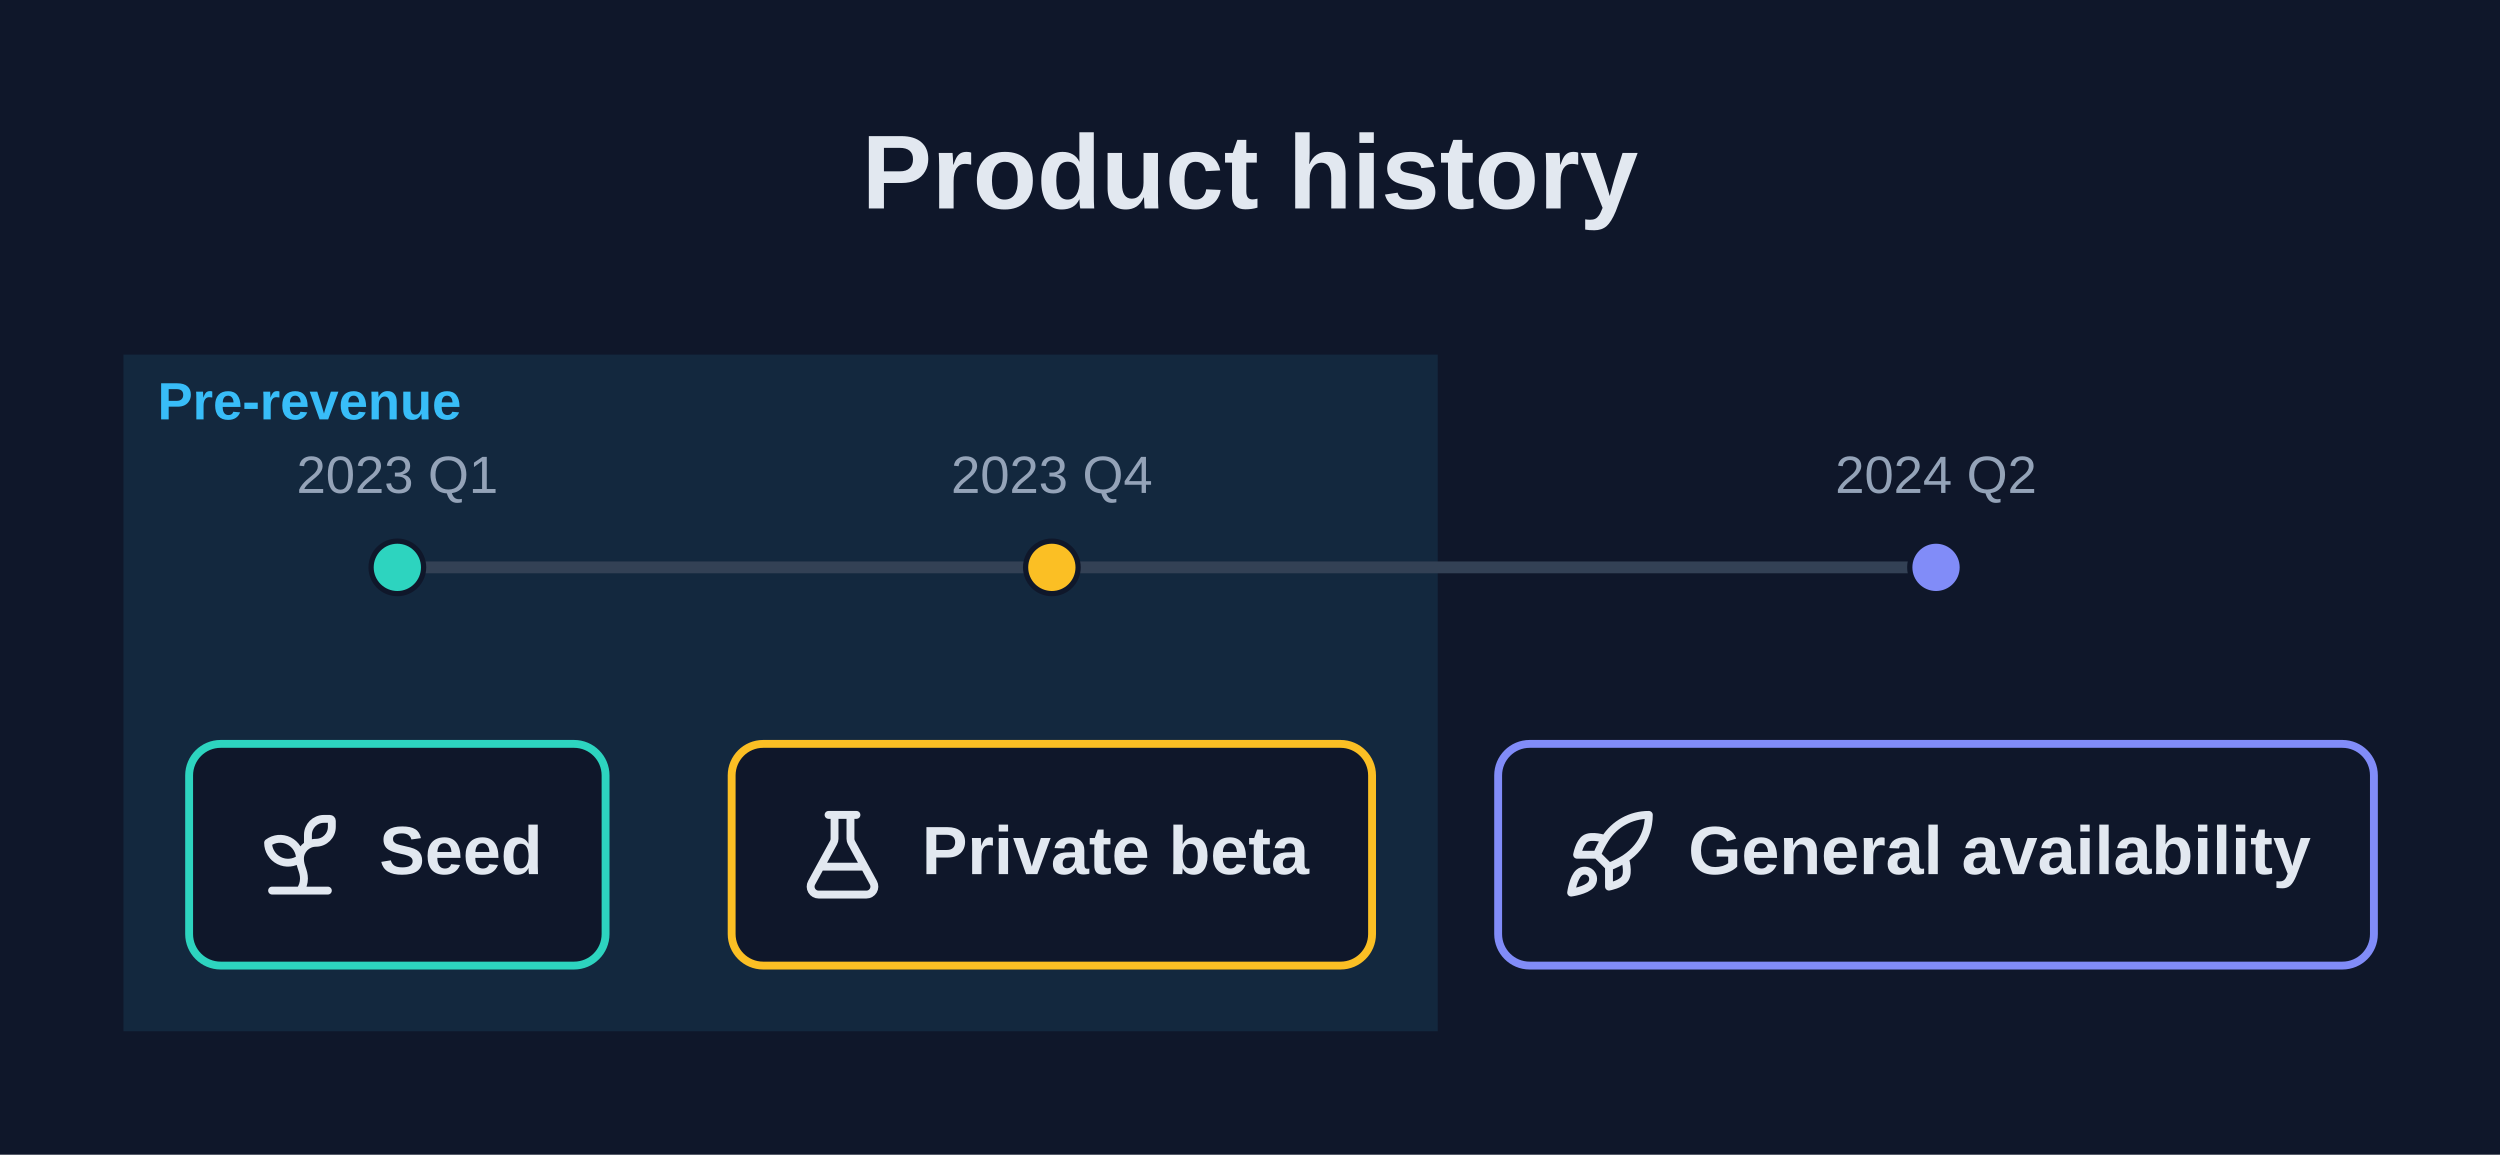
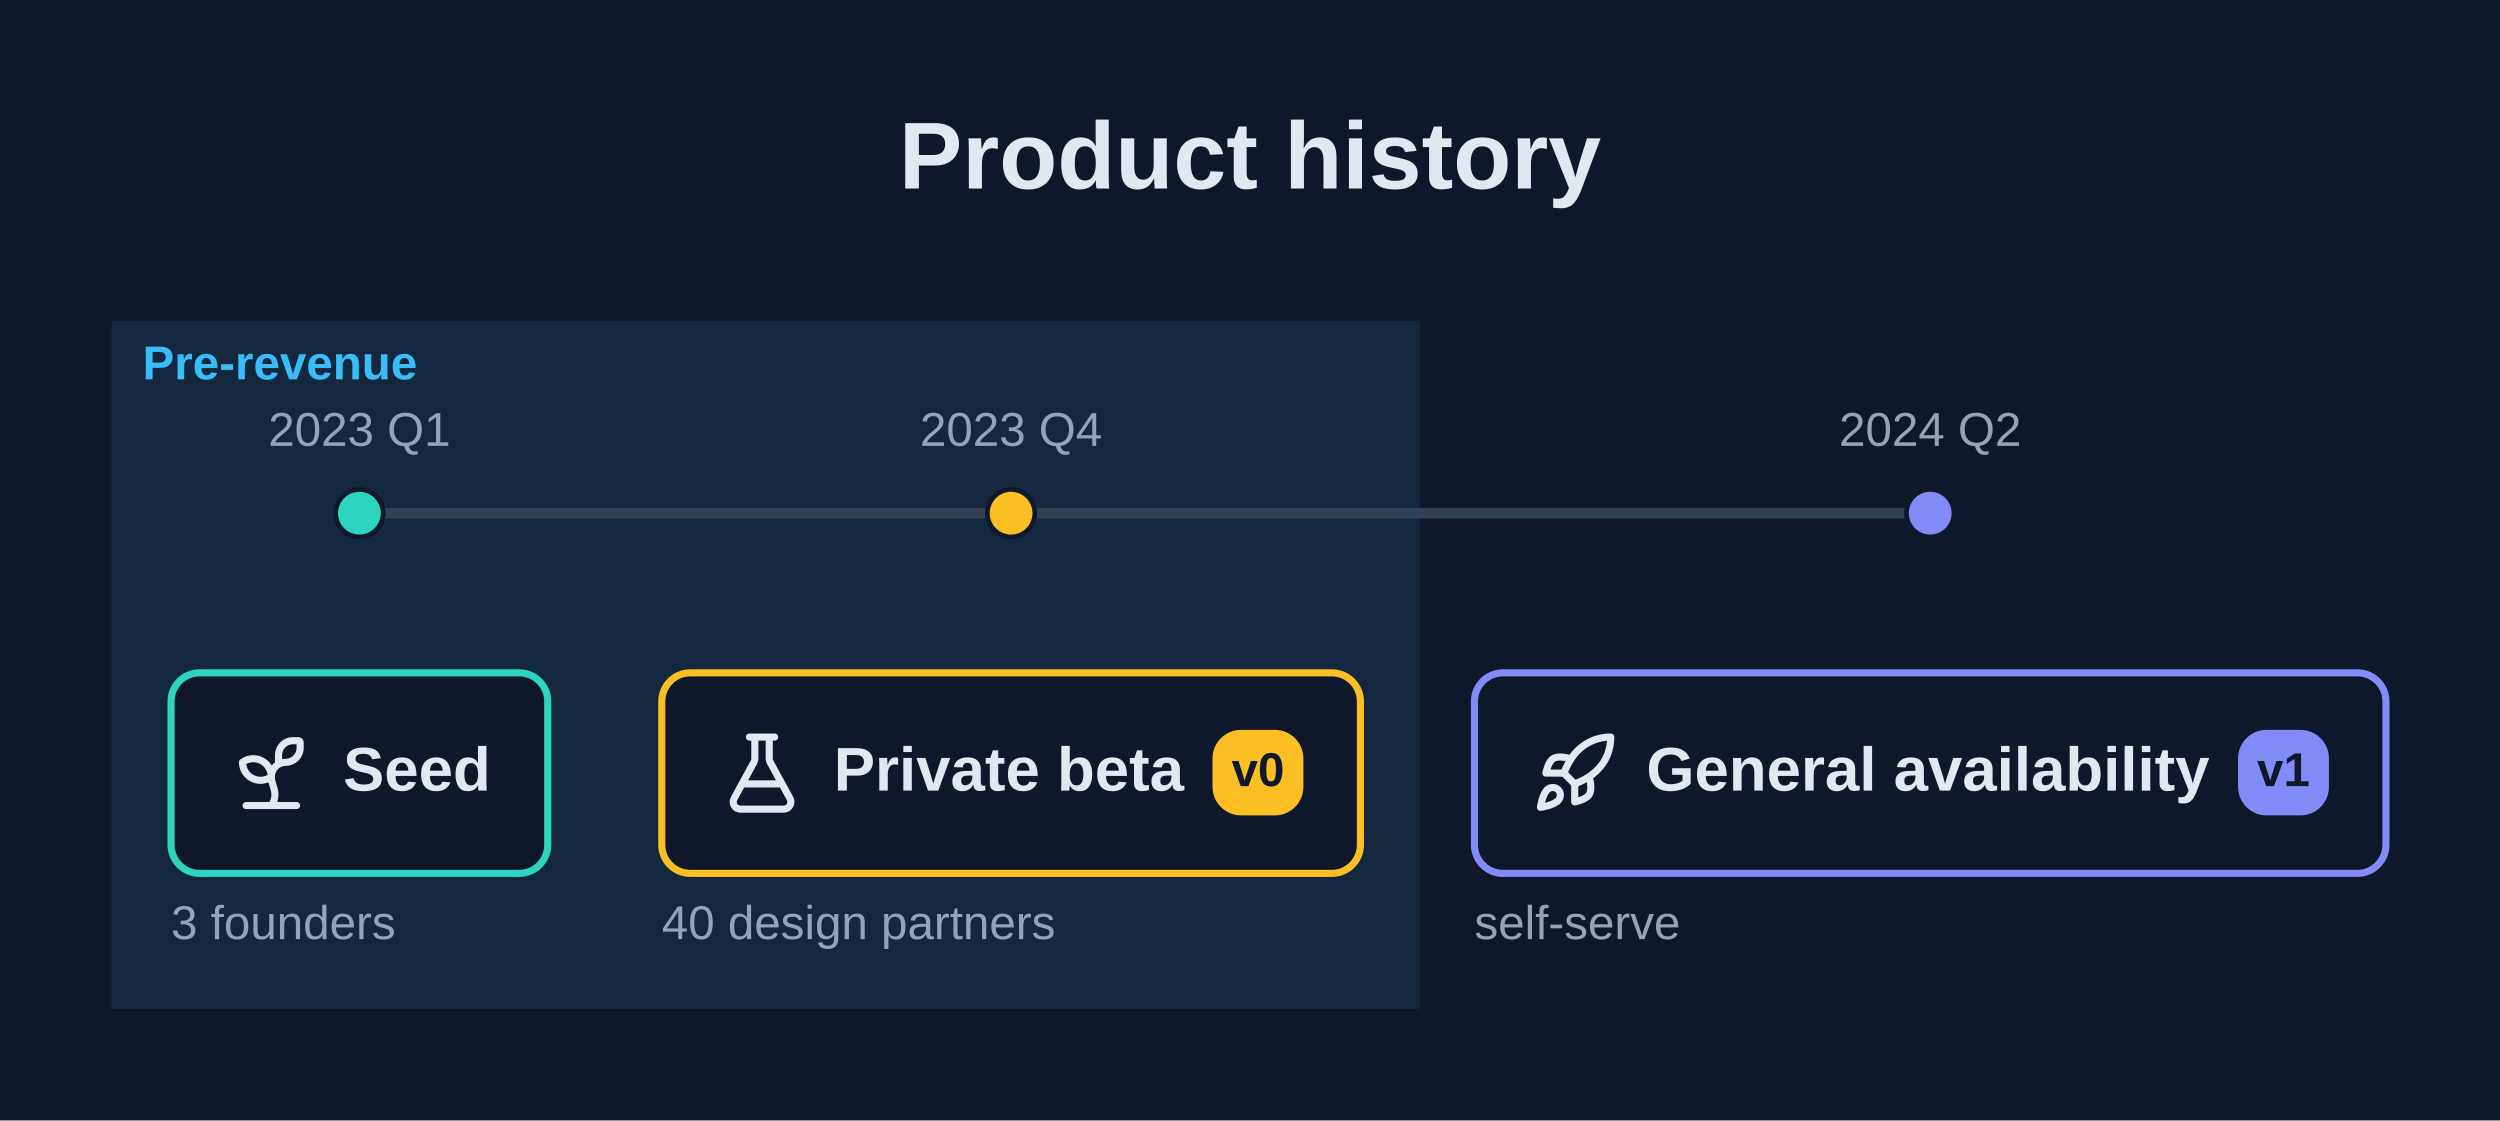
- <svg xmlns="http://www.w3.org/2000/svg" width="475.879" height="219.8" viewBox="-237.939 -24.0 475.879 219.8" role="img">
+ <svg xmlns="http://www.w3.org/2000/svg" width="526.125" height="235.8" viewBox="-263.062 -24.0 526.125 235.8" role="img">
  <defs>
    <marker id="arrow" viewBox="-10 -4 10 8" refX="0" refY="0" orient="auto" markerWidth="10" markerHeight="8">
      <path d="M -10 -4 L 0 0 L -10 4 Z" fill="rgba(0,0,0,1.0)" stroke="rgba(0,0,0,0.0)" stroke-width="1.0" />
    </marker>
    <marker id="prism-arrow" viewBox="-5 -2 5 4" refX="0" refY="0" orient="auto" markerWidth="5" markerHeight="4">
      <path d="M -5 -2 L 0 0 L -5 2 Z" fill="rgba(148,163,184,1.0)" stroke="rgba(148,163,184,1.0)" stroke-width="0" />
    </marker>
  </defs>
-   <g transform="translate(0.0 85.9) rotate(0.0) scale(1.0 1.0)">
-     <rect x="-237.939" y="-109.9" width="475.879" height="219.8" stroke="rgba(0,0,0,0.0)" fill="rgba(15,23,42,1.0)" />
+   <g transform="translate(0.0 93.9) rotate(0.0) scale(1.0 1.0)">
+     <rect x="-263.062" y="-117.9" width="526.125" height="235.8" stroke="rgba(0,0,0,0.0)" fill="rgba(15,23,42,1.0)" />
  </g>
  <g transform="translate(0.0 10.0) rotate(0.0) scale(1.0 1.0)">
    <text x="0" y="0" font-family="Arial, Helvetica, sans-serif" font-size="20.0" font-weight="700" fill="rgba(226,232,240,1.0)" text-anchor="middle" dominant-baseline="middle">Product history</text>
  </g>
-   <g transform="translate(-201.9394 138.7) rotate(0.0) scale(1.0 1.0)">
-     <g transform="translate(112.5872 -30.8) rotate(0.0) scale(1.0 1.0)" style="opacity: 0.1;">
-       <rect x="-124.587" y="-63.9" width="249.174" height="127.8" stroke="rgba(56,189,248,1.0)" fill="rgba(56,189,248,1.0)" />
+   <g transform="translate(-227.0625 138.7) rotate(0.0) scale(1.0 1.0)">
+     <g transform="translate(125.1487 -22.8) rotate(0.0) scale(1.0 1.0)" style="opacity: 0.1;">
+       <rect x="-137.149" y="-71.9" width="274.297" height="143.8" stroke="rgba(56,189,248,1.0)" fill="rgba(56,189,248,1.0)" />
    </g>
    <g transform="translate(-6.0 -85.7) rotate(0.0) scale(1.0 1.0)">
      <text x="0" y="0" font-family="Arial, Helvetica, sans-serif" font-size="10.0" font-weight="700" fill="rgba(56,189,248,1.0)" text-anchor="start" dominant-baseline="middle">Pre-revenue</text>
    </g>
-     <path d="M 39.636 -54.7 L 332.527 -54.7" fill="rgba(0,0,0,0.0)" stroke="rgba(51,65,85,1.0)" stroke-width="2.25" />
+     <path d="M 39.636 -54.7 L 370.211 -54.7" fill="rgba(0,0,0,0.0)" stroke="rgba(51,65,85,1.0)" stroke-width="2.25" />
    <g transform="translate(12.0 0.0) rotate(0.0) scale(1.0 1.0)">
      <rect x="-12.0" y="-21.1" width="79.272" height="42.2" rx="6.0" ry="6.0" fill="rgba(15,23,42,1.0)" stroke="rgba(45,212,191,1.0)" stroke-width="1.5" />
      <g transform="translate(9.1 0.0) rotate(0.0) scale(1.0 1.0)">
        <g transform="scale(0.7583333) translate(-12.0 -12.0)">
          <path d="M14 9.536V7a4 4 0 0 1 4-4h1.5a.5.5 0 0 1 .5.5V5a4 4 0 0 1-4 4 4 4 0 0 0-4 4c0 2 1 3 1 5a5 5 0 0 1-1 3M4 9a5 5 0 0 1 8 4 5 5 0 0 1-8-4M5 21h14" fill="none" stroke="rgba(226,232,240,1.0)" stroke-width="1.978" stroke-linecap="round" stroke-linejoin="round" />
        </g>
      </g>
      <g transform="translate(39.73589 -6.5) rotate(0.0) scale(1.0 1.0)">
        <g transform="translate(0.0 6.5) rotate(0.0) scale(1.0 1.0)">
          <text x="0" y="0" font-family="Arial, Helvetica, sans-serif" font-size="13.0" font-weight="700" fill="rgba(226,232,240,1.0)" text-anchor="middle" dominant-baseline="middle">Seed</text>
        </g>
      </g>
    </g>
    <g transform="translate(115.2718 0.0) rotate(0.0) scale(1.0 1.0)">
-       <rect x="-12.0" y="-21.1" width="121.903" height="42.2" rx="6.0" ry="6.0" fill="rgba(15,23,42,1.0)" stroke="rgba(251,191,36,1.0)" stroke-width="1.5" />
+       <rect x="-12.0" y="-21.1" width="147.026" height="42.2" rx="6.0" ry="6.0" fill="rgba(15,23,42,1.0)" stroke="rgba(251,191,36,1.0)" stroke-width="1.5" />
      <g transform="translate(9.1 0.0) rotate(0.0) scale(1.0 1.0)">
        <g transform="scale(0.7583333) translate(-12.0 -12.0)">
          <path d="M14 2v6a2 2 0 0 0 .245.96l5.51 10.08A2 2 0 0 1 18 22H6a2 2 0 0 1-1.755-2.96l5.51-10.08A2 2 0 0 0 10 8V2M6.453 15h11.094M8.5 2h7" fill="none" stroke="rgba(226,232,240,1.0)" stroke-width="1.978" stroke-linecap="round" stroke-linejoin="round" />
        </g>
      </g>
      <g transform="translate(61.05132 -6.5) rotate(0.0) scale(1.0 1.0)">
        <g transform="translate(0.0 6.5) rotate(0.0) scale(1.0 1.0)">
          <text x="0" y="0" font-family="Arial, Helvetica, sans-serif" font-size="13.0" font-weight="700" fill="rgba(226,232,240,1.0)" text-anchor="middle" dominant-baseline="middle">Private beta</text>
        </g>
      </g>
+       <g transform="translate(113.4642 -0.1) rotate(0.0) scale(1.0 1.0)">
+         <rect x="-9.562" y="-9.0" width="19.123" height="18.0" rx="6.0" ry="6.0" fill="rgba(251,191,36,1.0)" stroke="rgba(251,191,36,1.0)" stroke-width="0" />
+         <text x="0" y="0" font-family="Arial, Helvetica, sans-serif" font-size="10.0" font-weight="700" fill="rgba(15,23,42,1.0)" text-anchor="middle" dominant-baseline="middle">v0</text>
+       </g>
    </g>
-     <g transform="translate(261.1744 0.0) rotate(0.0) scale(1.0 1.0)">
-       <rect x="-12.0" y="-21.1" width="166.704" height="42.2" rx="6.0" ry="6.0" fill="rgba(15,23,42,1.0)" stroke="rgba(129,140,248,1.0)" stroke-width="1.5" />
+     <g transform="translate(286.2975 0.0) rotate(0.0) scale(1.0 1.0)">
+       <rect x="-12.0" y="-21.1" width="191.827" height="42.2" rx="6.0" ry="6.0" fill="rgba(15,23,42,1.0)" stroke="rgba(129,140,248,1.0)" stroke-width="1.5" />
      <g transform="translate(9.1 0.0) rotate(0.0) scale(1.0 1.0)">
        <g transform="scale(0.7583333) translate(-12.0 -12.0)">
          <path d="M12 15v5s3.03-.55 4-2c1.08-1.62 0-5 0-5M4.5 16.5c-1.5 1.26-2 5-2 5s3.74-.5 5-2c.71-.84.7-2.13-.09-2.91a2.18 2.18 0 0 0-2.91-.09M9 12a22 22 0 0 1 2-3.95A12.88 12.88 0 0 1 22 2c0 2.72-.78 7.5-6 11a22.4 22.4 0 0 1-4 2zM9 12H4s.55-3.03 2-4c1.62-1.08 5 .05 5 .05" fill="none" stroke="rgba(226,232,240,1.0)" stroke-width="1.978" stroke-linecap="round" stroke-linejoin="round" />
        </g>
      </g>
      <g transform="translate(83.4522 -6.5) rotate(0.0) scale(1.0 1.0)">
        <g transform="translate(0.0 6.5) rotate(0.0) scale(1.0 1.0)">
          <text x="0" y="0" font-family="Arial, Helvetica, sans-serif" font-size="13.0" font-weight="700" fill="rgba(226,232,240,1.0)" text-anchor="middle" dominant-baseline="middle">General availability</text>
        </g>
      </g>
+       <g transform="translate(158.2659 -0.1) rotate(0.0) scale(1.0 1.0)">
+         <rect x="-9.562" y="-9.0" width="19.123" height="18.0" rx="6.0" ry="6.0" fill="rgba(129,140,248,1.0)" stroke="rgba(129,140,248,1.0)" stroke-width="0" />
+         <text x="0" y="0" font-family="Arial, Helvetica, sans-serif" font-size="10.0" font-weight="700" fill="rgba(15,23,42,1.0)" text-anchor="middle" dominant-baseline="middle">v1</text>
+       </g>
    </g>
    <g transform="translate(39.63589 -54.7) rotate(0.0) scale(1.0 1.0)">
      <circle cx="0" cy="0" r="5.0" stroke="rgba(15,23,42,1.0)" fill="rgba(45,212,191,1.0)" />
    </g>
    <g transform="translate(39.63589 -71.7) rotate(0.0) scale(1.0 1.0)">
      <text x="0" y="0" font-family="Arial, Helvetica, sans-serif" font-size="10.0" font-weight="400" fill="rgba(148,163,184,1.0)" text-anchor="middle" dominant-baseline="middle">2023 Q1</text>
    </g>
-     <g transform="translate(164.2231 -54.7) rotate(0.0) scale(1.0 1.0)">
+     <g transform="translate(176.7846 -54.7) rotate(0.0) scale(1.0 1.0)">
      <circle cx="0" cy="0" r="5.0" stroke="rgba(15,23,42,1.0)" fill="rgba(251,191,36,1.0)" />
    </g>
-     <g transform="translate(164.2231 -71.7) rotate(0.0) scale(1.0 1.0)">
+     <g transform="translate(176.7846 -71.7) rotate(0.0) scale(1.0 1.0)">
      <text x="0" y="0" font-family="Arial, Helvetica, sans-serif" font-size="10.0" font-weight="400" fill="rgba(148,163,184,1.0)" text-anchor="middle" dominant-baseline="middle">2023 Q4</text>
    </g>
-     <g transform="translate(332.5266 -54.7) rotate(0.0) scale(1.0 1.0)">
+     <g transform="translate(370.2112 -54.7) rotate(0.0) scale(1.0 1.0)">
      <circle cx="0" cy="0" r="5.0" stroke="rgba(15,23,42,1.0)" fill="rgba(129,140,248,1.0)" />
    </g>
-     <g transform="translate(332.5266 -71.7) rotate(0.0) scale(1.0 1.0)">
+     <g transform="translate(370.2112 -71.7) rotate(0.0) scale(1.0 1.0)">
      <text x="0" y="0" font-family="Arial, Helvetica, sans-serif" font-size="10.0" font-weight="400" fill="rgba(148,163,184,1.0)" text-anchor="middle" dominant-baseline="middle">2024 Q2</text>
+     </g>
+     <g transform="translate(0.0 27.1) rotate(0.0) scale(1.0 1.0)">
+       <g transform="translate(0.0 5.0) rotate(0.0) scale(1.0 1.0)">
+         <text x="0" y="0" font-family="Arial, Helvetica, sans-serif" font-size="10.0" font-weight="400" fill="rgba(148,163,184,1.0)" text-anchor="start" dominant-baseline="middle">3 founders</text>
+       </g>
+     </g>
+     <g transform="translate(103.2718 27.1) rotate(0.0) scale(1.0 1.0)">
+       <g transform="translate(0.0 5.0) rotate(0.0) scale(1.0 1.0)">
+         <text x="0" y="0" font-family="Arial, Helvetica, sans-serif" font-size="10.0" font-weight="400" fill="rgba(148,163,184,1.0)" text-anchor="start" dominant-baseline="middle">40 design partners</text>
+       </g>
+     </g>
+     <g transform="translate(274.2975 27.1) rotate(0.0) scale(1.0 1.0)">
+       <g transform="translate(0.0 5.0) rotate(0.0) scale(1.0 1.0)">
+         <text x="0" y="0" font-family="Arial, Helvetica, sans-serif" font-size="10.0" font-weight="400" fill="rgba(148,163,184,1.0)" text-anchor="start" dominant-baseline="middle">self-serve</text>
+       </g>
    </g>
  </g>
</svg>
